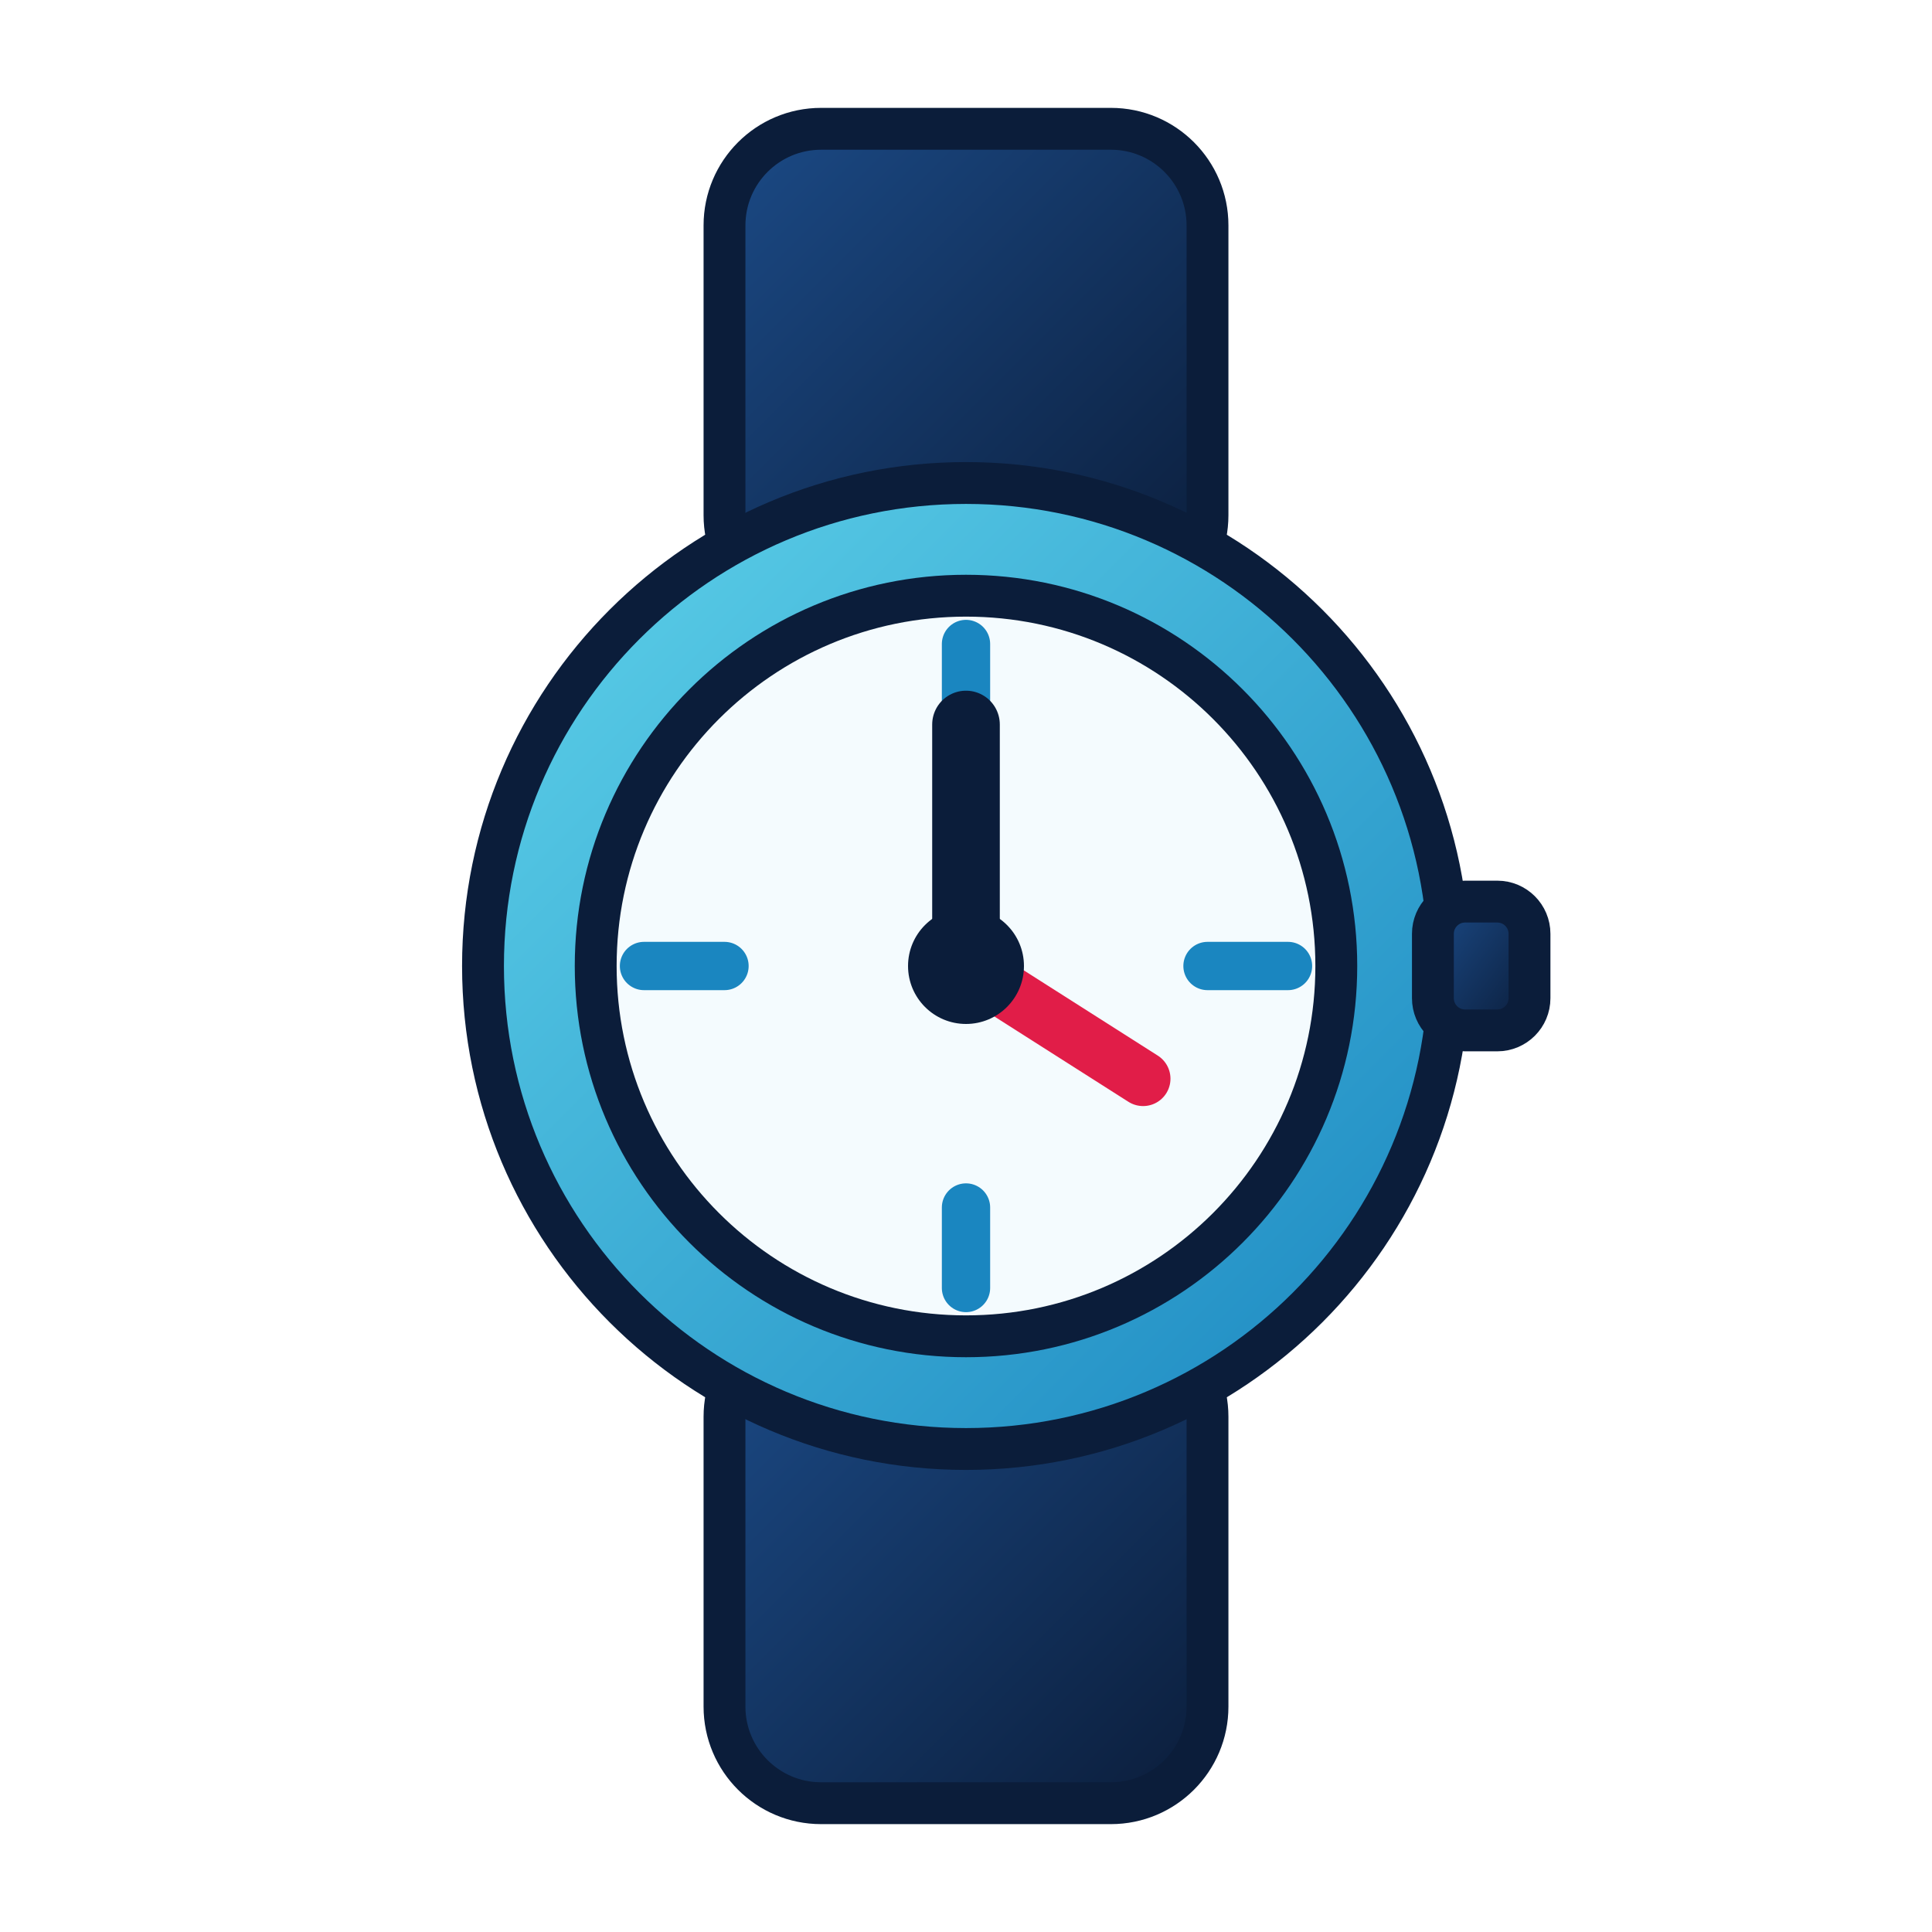
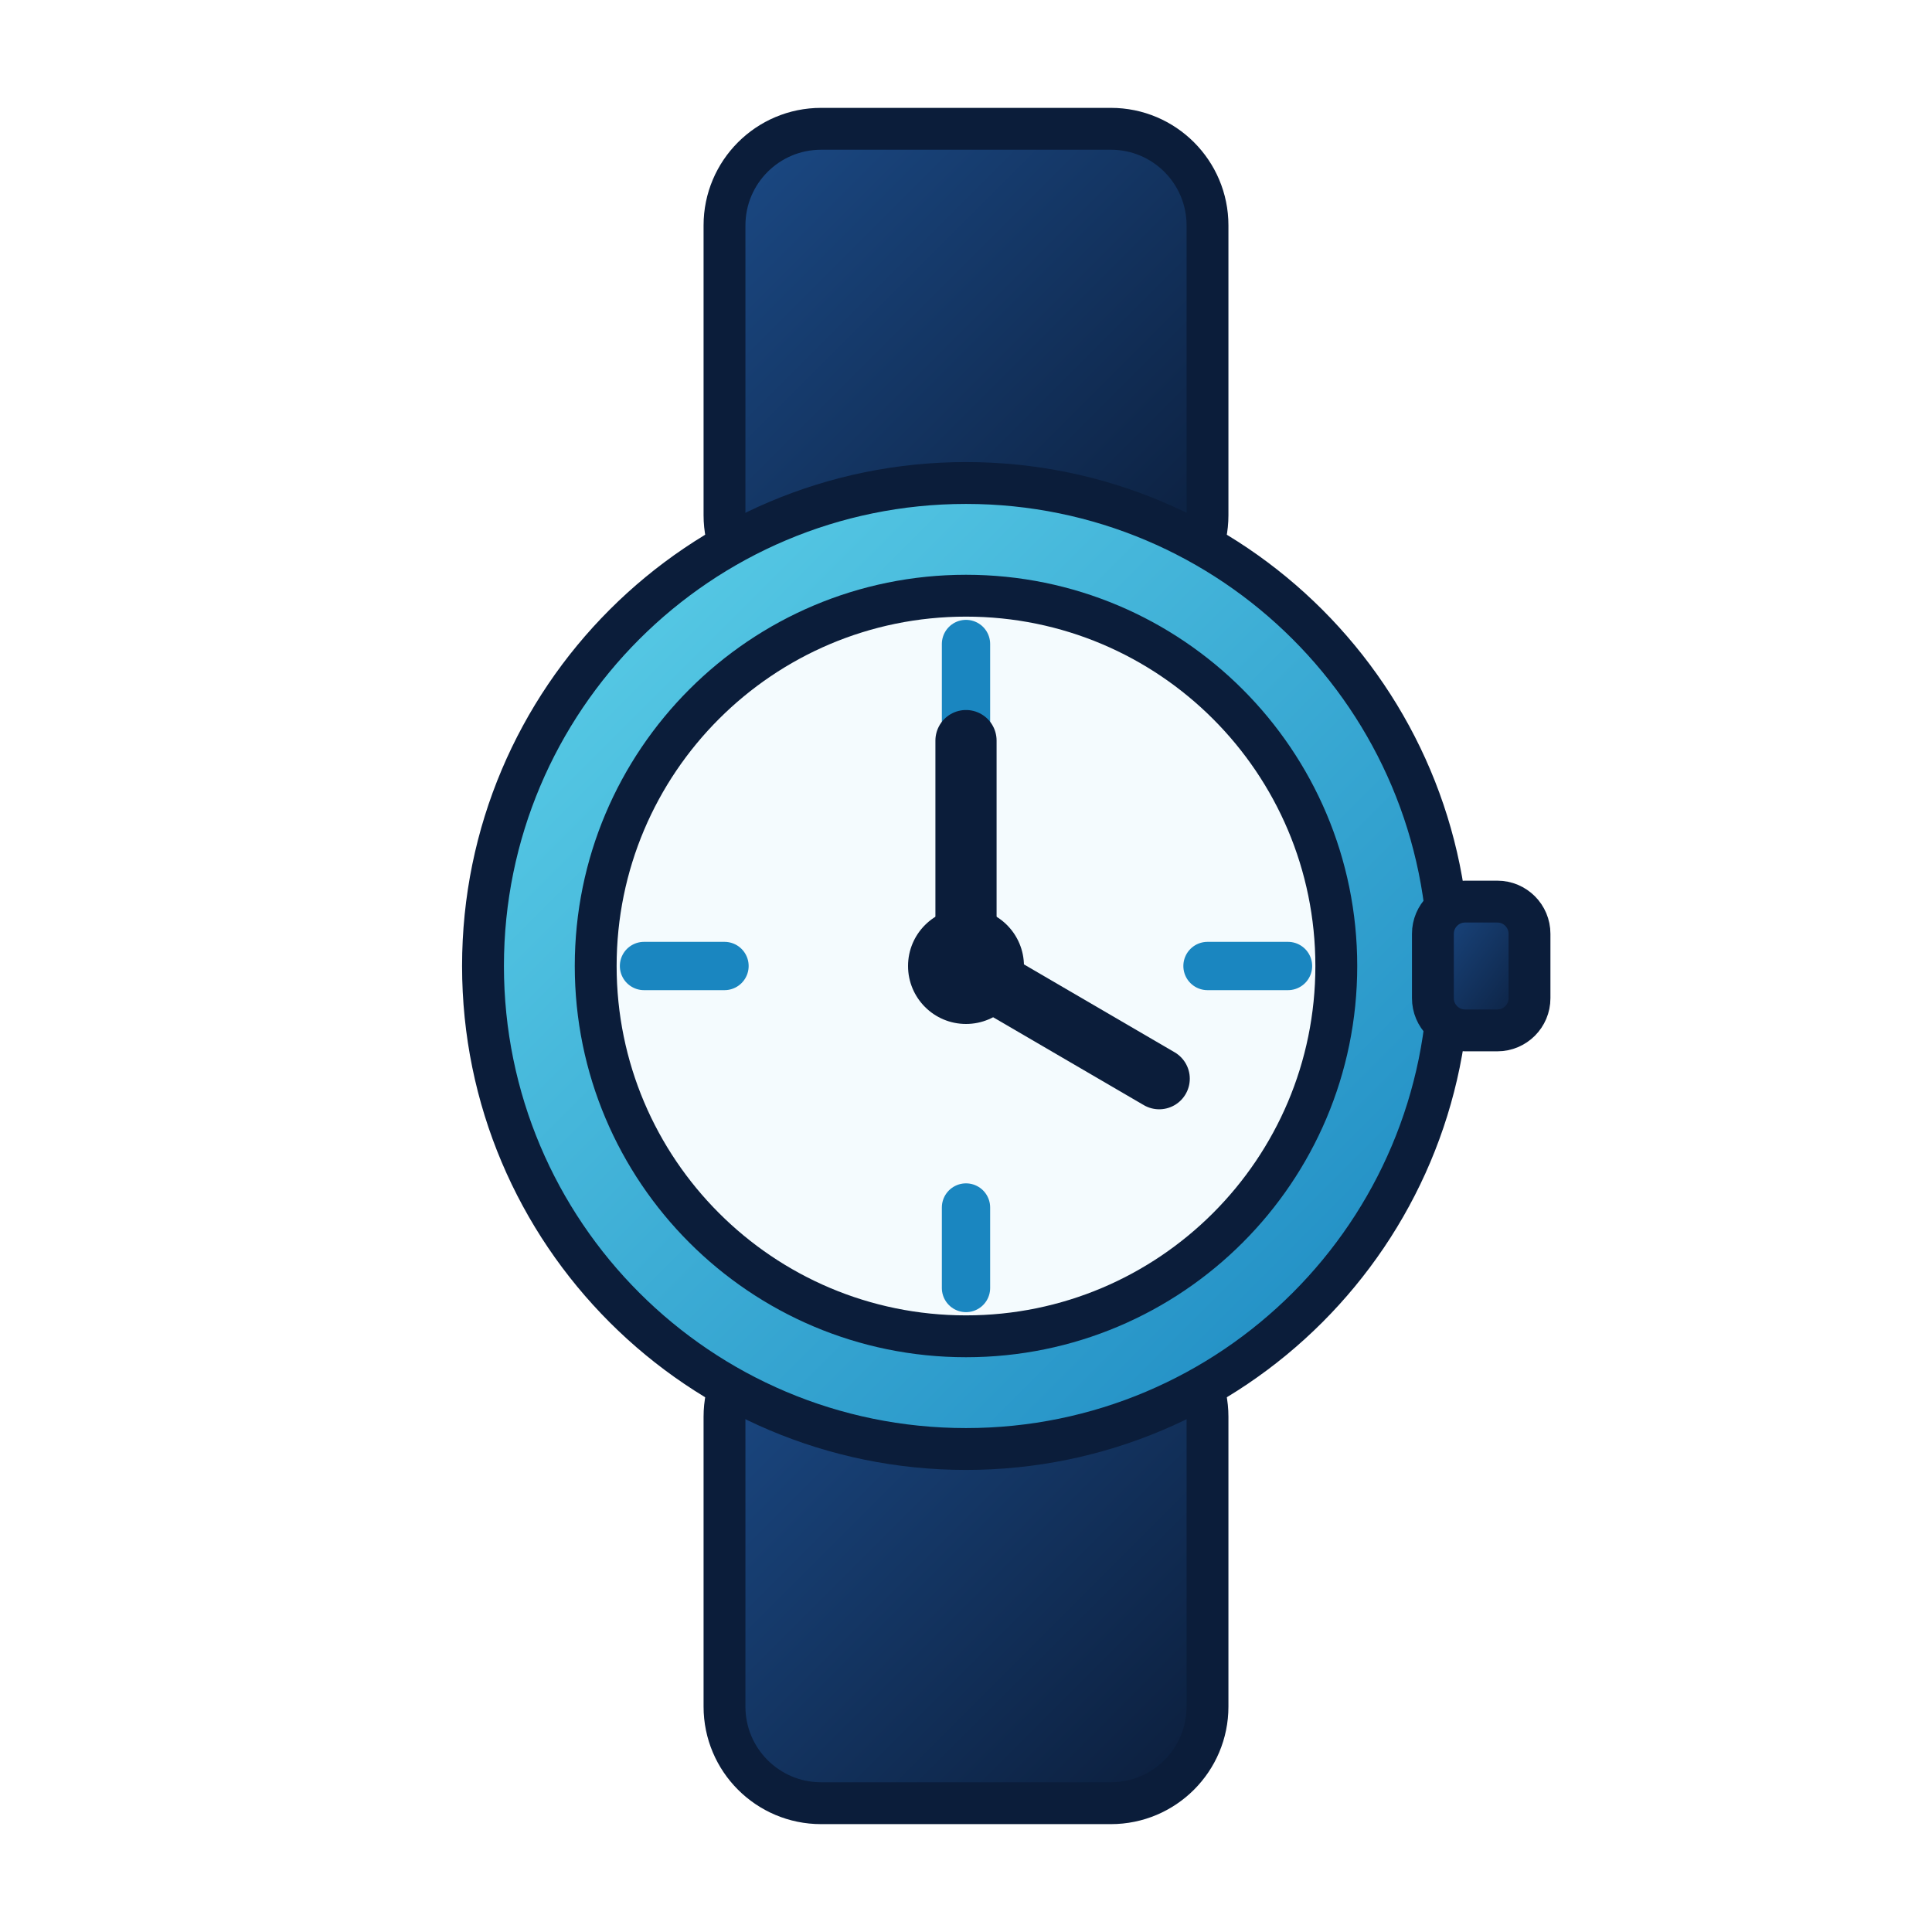
<svg xmlns="http://www.w3.org/2000/svg" viewBox="0 0 120 120">
  <defs>
    <linearGradient id="g" x1="0" y1="0" x2="1" y2="1">
      <stop offset="0" stop-color="#5fd3ea" />
      <stop offset="1" stop-color="#1a86c0" />
    </linearGradient>
    <linearGradient id="n" x1="0" y1="0" x2="1" y2="1">
      <stop offset="0" stop-color="#1b4a86" />
      <stop offset="1" stop-color="#0b1d3a" />
    </linearGradient>
  </defs>
  <rect x="45" y="8" width="30" height="30" rx="6" fill="url(#n)" stroke="#0b1d3a" stroke-width="2.6" stroke-linejoin="round" stroke-linecap="round" />
  <rect x="45" y="82" width="30" height="30" rx="6" fill="url(#n)" stroke="#0b1d3a" stroke-width="2.6" stroke-linejoin="round" stroke-linecap="round" />
  <circle cx="60" cy="60" r="30" fill="url(#g)" stroke="#0b1d3a" stroke-width="2.6" stroke-linejoin="round" stroke-linecap="round" />
  <circle cx="60" cy="60" r="23" fill="#f4fbfe" stroke="#0b1d3a" stroke-width="2.6" />
  <path d="M60 40 V45 M80 60 H75 M60 80 V75 M40 60 H45" stroke="#1a86c0" stroke-width="3" stroke-linecap="round" />
-   <path d="M60 60 V45" stroke="#0b1d3a" stroke-width="4.2" stroke-linecap="round" />
-   <path d="M60 60 L71 67" stroke="#e11d48" stroke-width="3.4" stroke-linecap="round" />
+   <path d="M60 60 V46" stroke="#0b1d3a" stroke-width="3.8" stroke-linecap="round" />
+   <path d="M60 60 L72 67" stroke="#0b1d3a" stroke-width="3.8" stroke-linecap="round" />
  <circle cx="60" cy="60" r="3.6" fill="#0b1d3a" />
  <rect x="89" y="56" width="6" height="8" rx="2" fill="url(#n)" stroke="#0b1d3a" stroke-width="2.6" stroke-linejoin="round" stroke-linecap="round" />
</svg>
